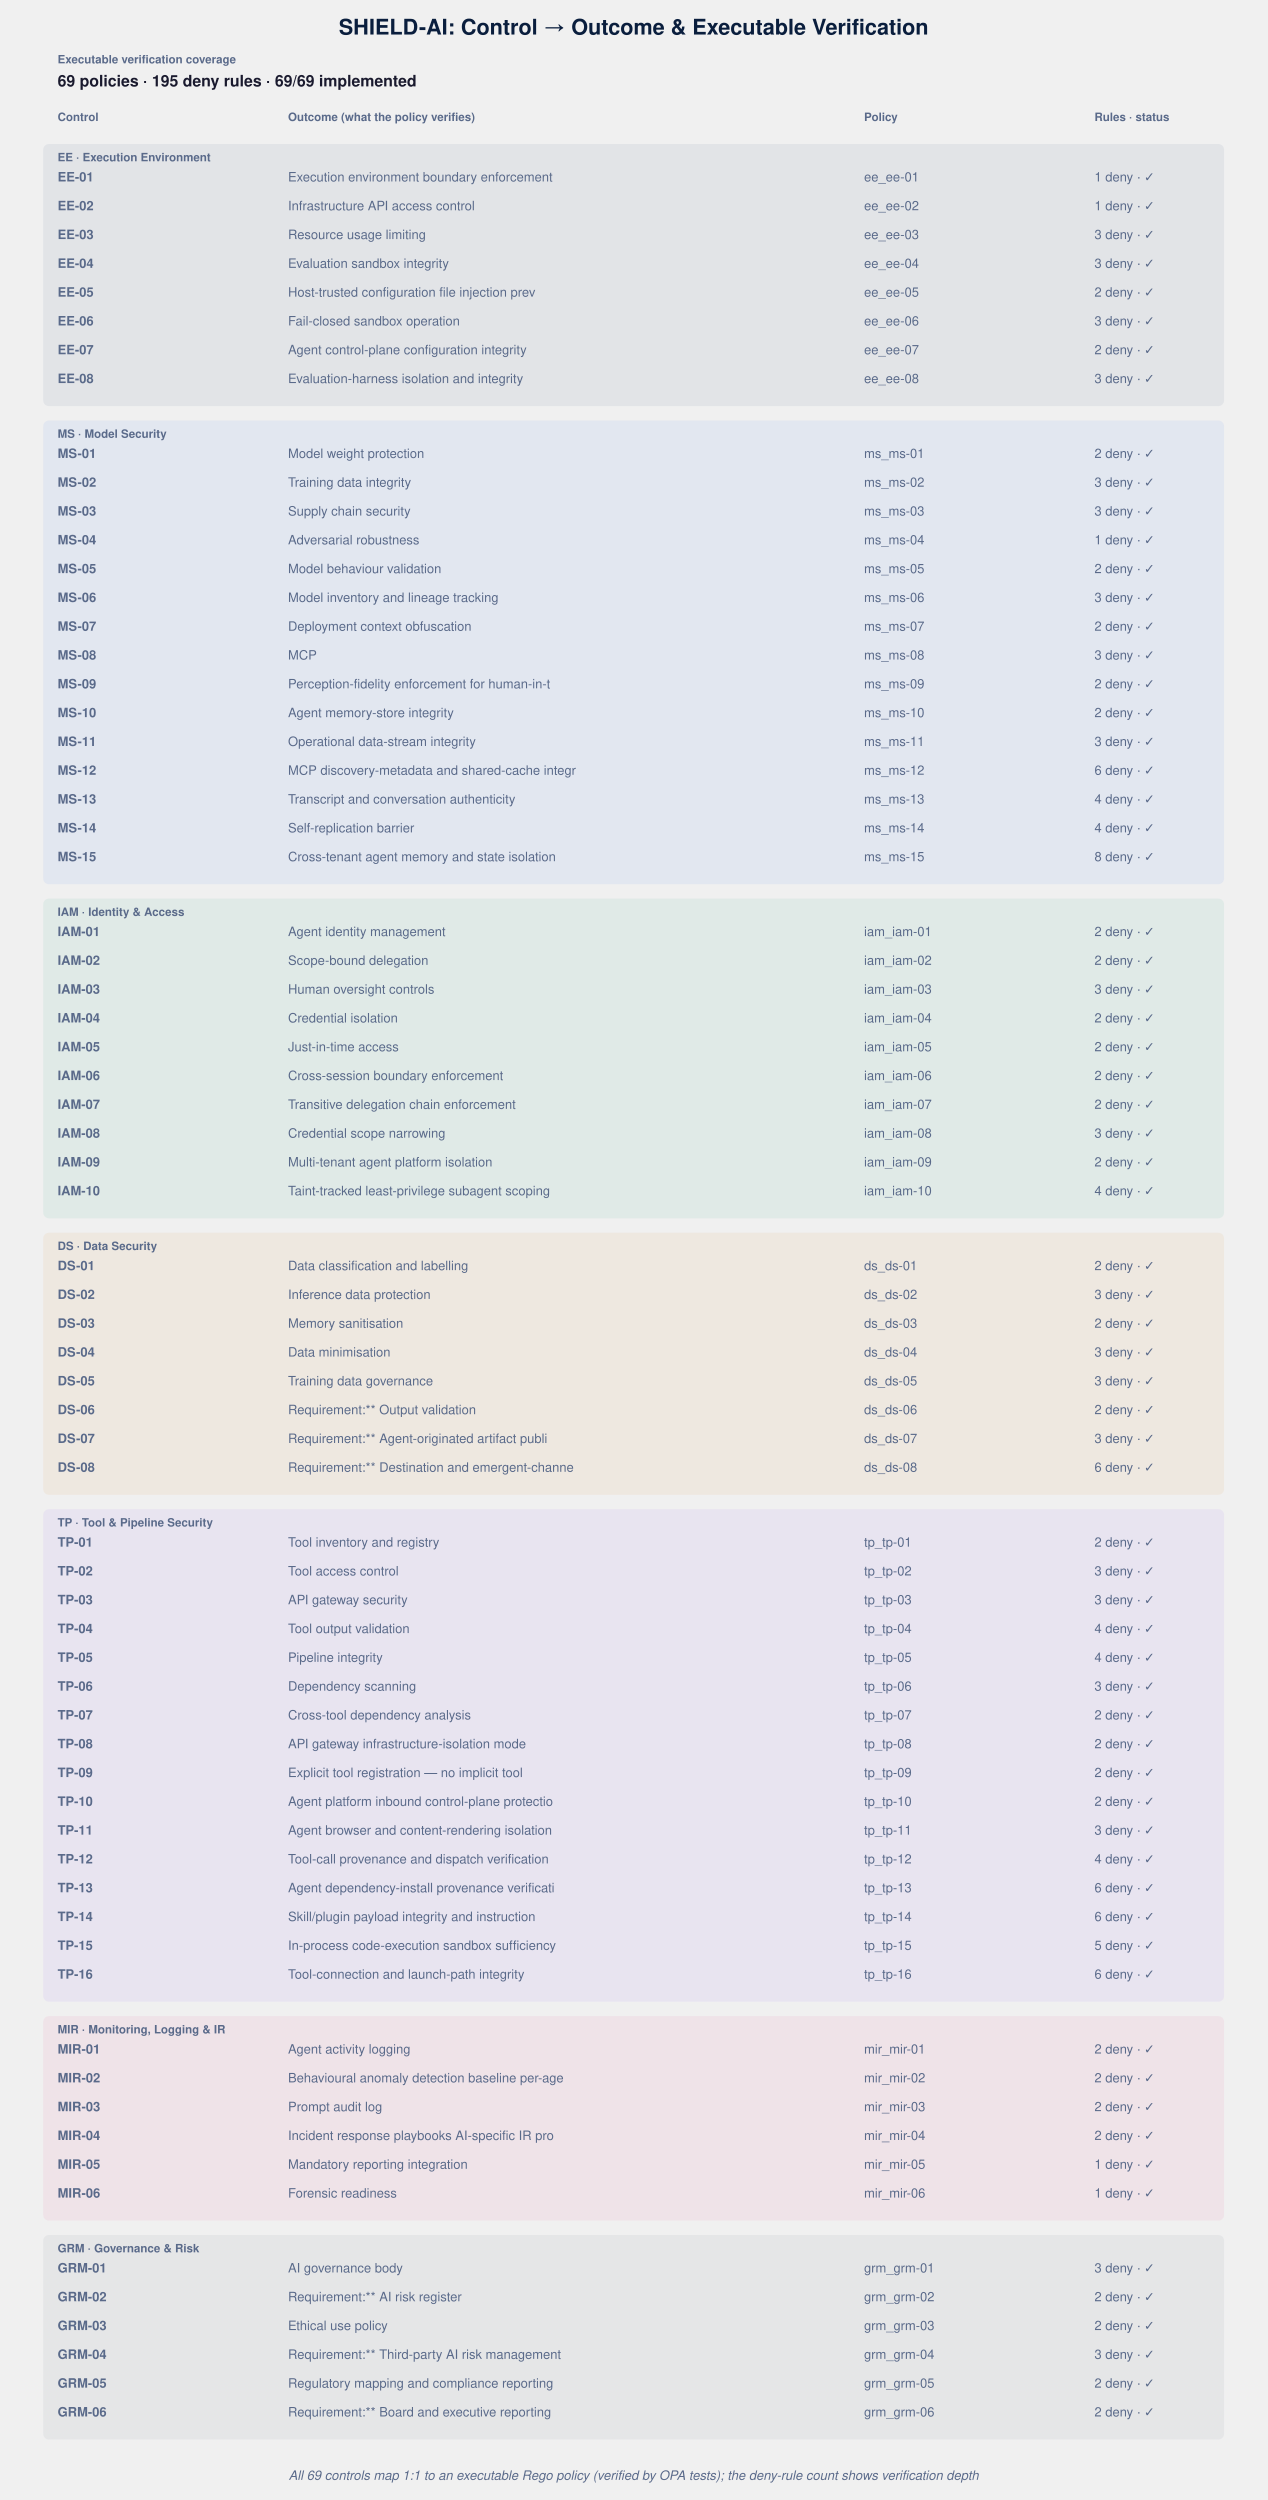
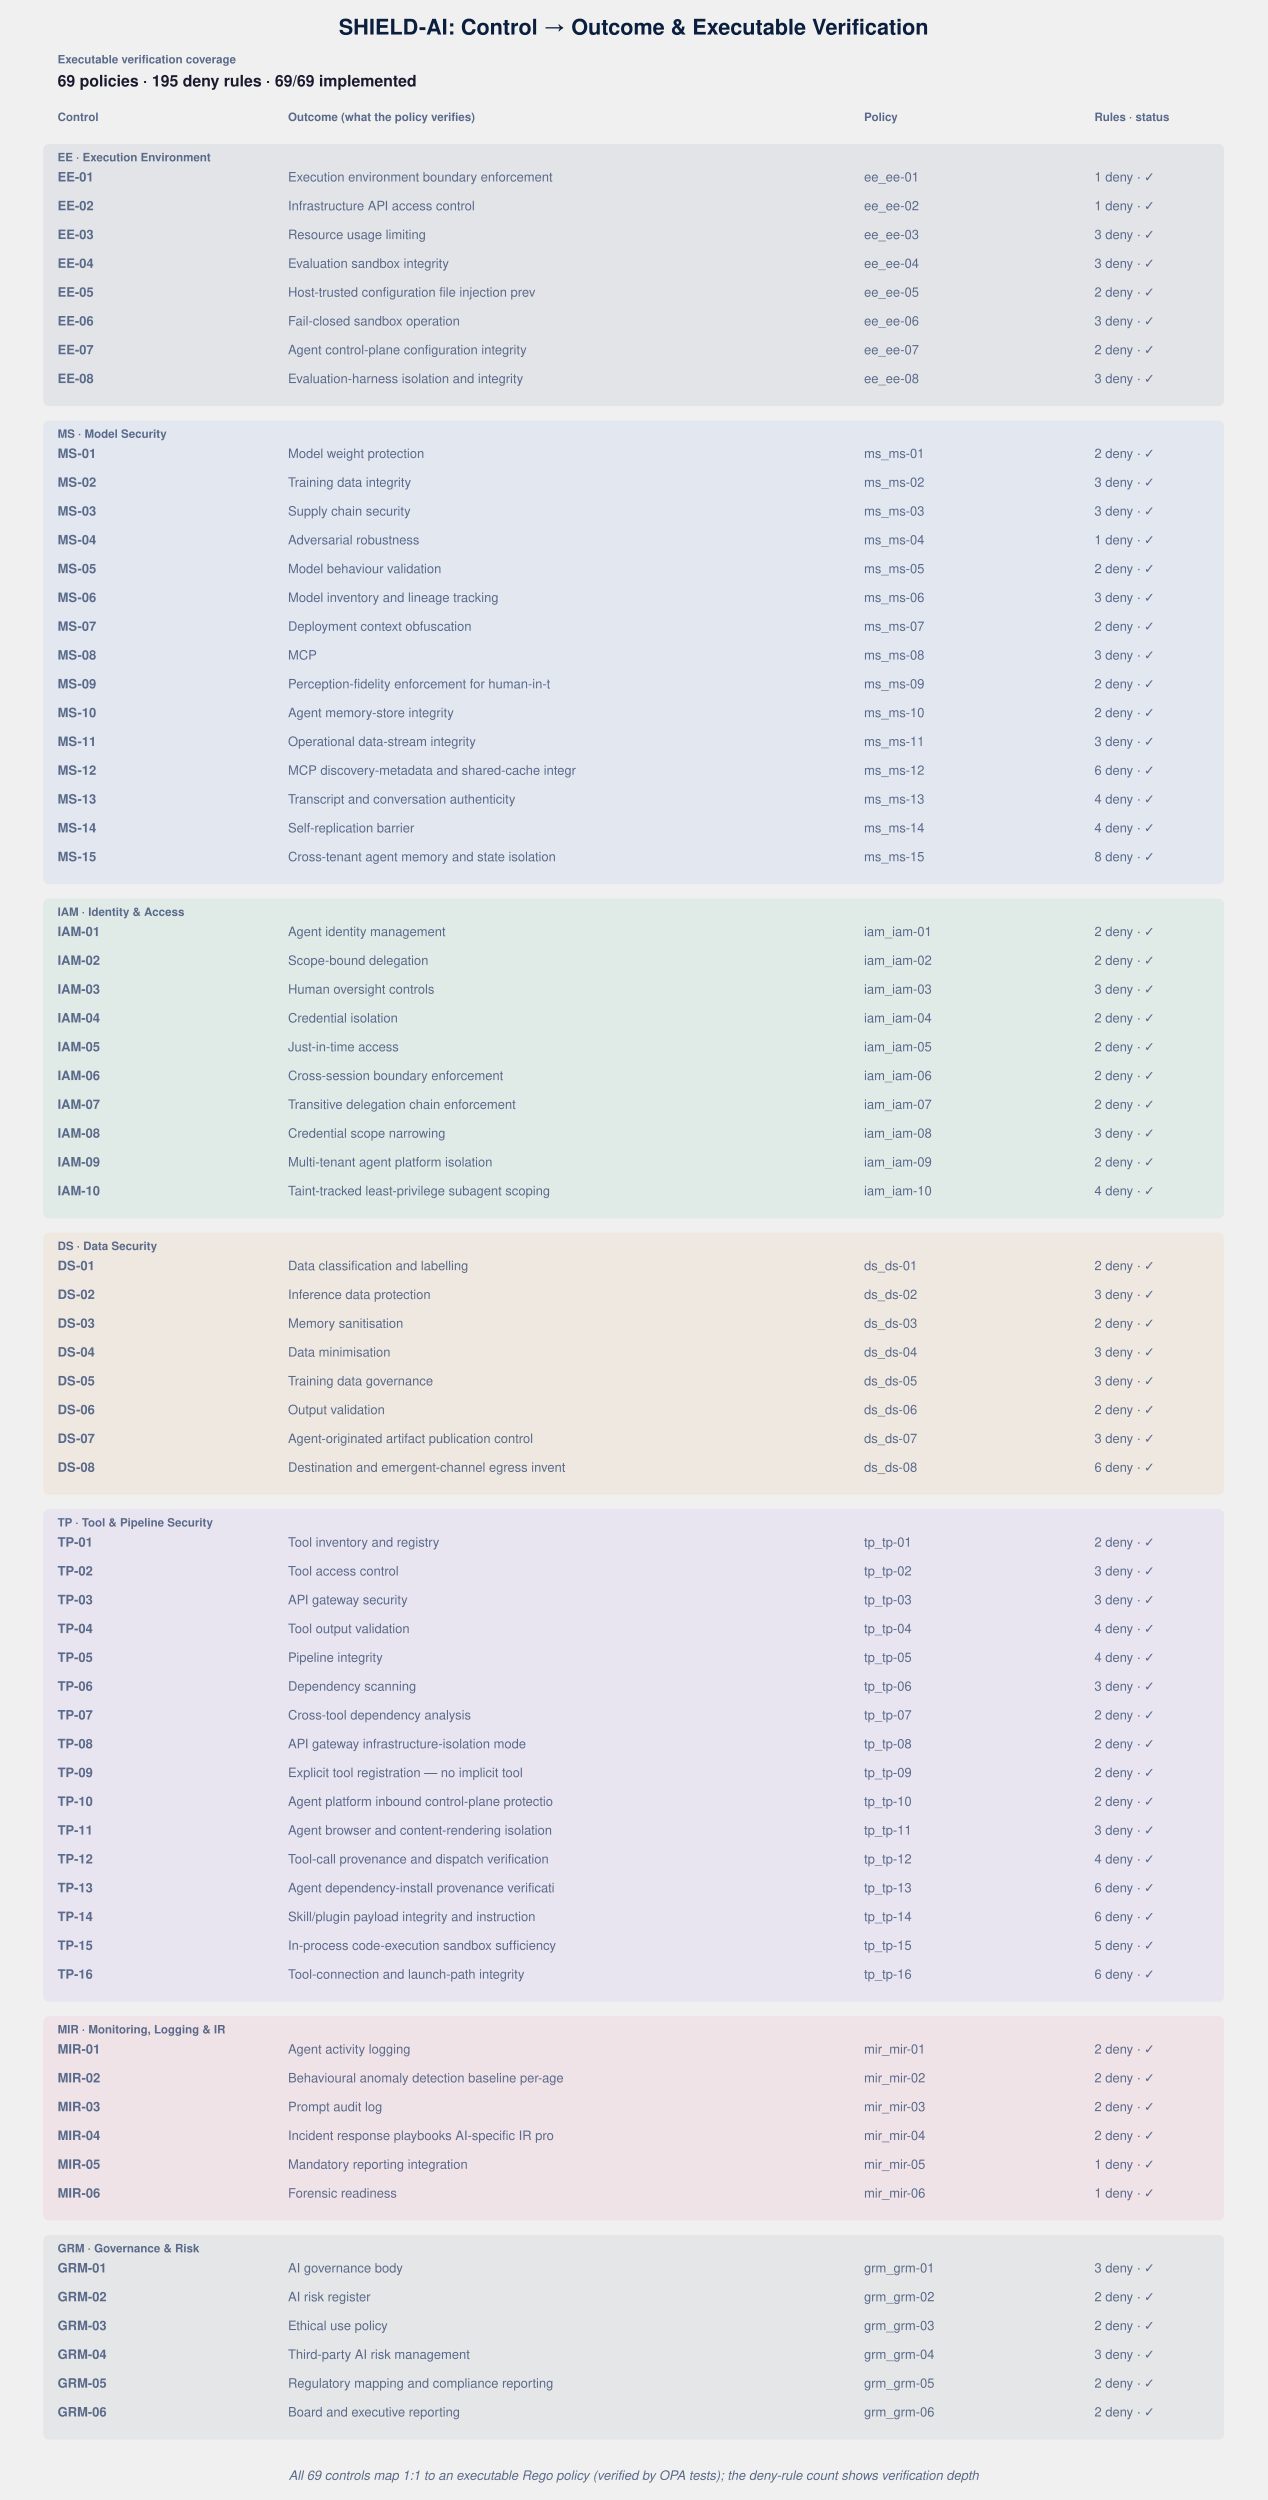
<svg xmlns="http://www.w3.org/2000/svg" viewBox="0 0 880 1736" width="100%" height="100%">
  <style>
    text { font-family: 'Helvetica Neue', Helvetica, Arial, sans-serif; }
    .title { font-size: 15px; font-weight: bold; fill: #0a1e3d; }
    .label { font-size: 11px; fill: #1a1a2e; }
    .sm { font-size: 9px; fill: #5a6a8a; }
    .cap { font-size: 8px; font-weight: bold; text-transform: uppercase; fill: #5a6a8a; }
    .white { fill: #ffffff; }
  </style>
  <text x="440.0" y="24" text-anchor="middle" class="title">SHIELD-AI: Control → Outcome &amp; Executable Verification</text>
  <text x="40" y="44" class="cap">Executable verification coverage</text>
  <text x="40" y="60" class="label" font-weight="bold">69 policies · 195 deny rules · 69/69 implemented</text>
  <text x="40" y="84" class="cap">Control</text>
  <text x="200" y="84" class="cap">Outcome (what the policy verifies)</text>
  <text x="600" y="84" class="cap">Policy</text>
  <text x="760" y="84" class="cap">Rules · status</text>
  <rect x="30" y="100" width="820" height="182" rx="4" fill="#1a3a6b" opacity="0.07" />
  <text x="40" y="112" class="cap" fill="#1a3a6b">EE · Execution Environment</text>
  <text x="40" y="126" class="sm" font-weight="bold" fill="#1a3a6b">EE-01</text>
  <text x="200" y="126" class="sm">Execution environment boundary enforcement</text>
  <text x="600" y="126" class="sm">ee_ee-01</text>
  <text x="760" y="126" class="sm">1 deny · ✓</text>
  <text x="40" y="146" class="sm" font-weight="bold" fill="#1a3a6b">EE-02</text>
  <text x="200" y="146" class="sm">Infrastructure API access control</text>
  <text x="600" y="146" class="sm">ee_ee-02</text>
  <text x="760" y="146" class="sm">1 deny · ✓</text>
  <text x="40" y="166" class="sm" font-weight="bold" fill="#1a3a6b">EE-03</text>
  <text x="200" y="166" class="sm">Resource usage limiting</text>
  <text x="600" y="166" class="sm">ee_ee-03</text>
  <text x="760" y="166" class="sm">3 deny · ✓</text>
  <text x="40" y="186" class="sm" font-weight="bold" fill="#1a3a6b">EE-04</text>
  <text x="200" y="186" class="sm">Evaluation sandbox integrity</text>
  <text x="600" y="186" class="sm">ee_ee-04</text>
  <text x="760" y="186" class="sm">3 deny · ✓</text>
  <text x="40" y="206" class="sm" font-weight="bold" fill="#1a3a6b">EE-05</text>
  <text x="200" y="206" class="sm">Host-trusted configuration file injection prev</text>
  <text x="600" y="206" class="sm">ee_ee-05</text>
  <text x="760" y="206" class="sm">2 deny · ✓</text>
  <text x="40" y="226" class="sm" font-weight="bold" fill="#1a3a6b">EE-06</text>
  <text x="200" y="226" class="sm">Fail-closed sandbox operation</text>
  <text x="600" y="226" class="sm">ee_ee-06</text>
  <text x="760" y="226" class="sm">3 deny · ✓</text>
  <text x="40" y="246" class="sm" font-weight="bold" fill="#1a3a6b">EE-07</text>
  <text x="200" y="246" class="sm">Agent control-plane configuration integrity</text>
  <text x="600" y="246" class="sm">ee_ee-07</text>
  <text x="760" y="246" class="sm">2 deny · ✓</text>
  <text x="40" y="266" class="sm" font-weight="bold" fill="#1a3a6b">EE-08</text>
  <text x="200" y="266" class="sm">Evaluation-harness isolation and integrity</text>
  <text x="600" y="266" class="sm">ee_ee-08</text>
  <text x="760" y="266" class="sm">3 deny · ✓</text>
  <rect x="30" y="292" width="820" height="322" rx="4" fill="#2563eb" opacity="0.07" />
  <text x="40" y="304" class="cap" fill="#2563eb">MS · Model Security</text>
  <text x="40" y="318" class="sm" font-weight="bold" fill="#2563eb">MS-01</text>
  <text x="200" y="318" class="sm">Model weight protection</text>
  <text x="600" y="318" class="sm">ms_ms-01</text>
  <text x="760" y="318" class="sm">2 deny · ✓</text>
  <text x="40" y="338" class="sm" font-weight="bold" fill="#2563eb">MS-02</text>
  <text x="200" y="338" class="sm">Training data integrity</text>
  <text x="600" y="338" class="sm">ms_ms-02</text>
  <text x="760" y="338" class="sm">3 deny · ✓</text>
  <text x="40" y="358" class="sm" font-weight="bold" fill="#2563eb">MS-03</text>
  <text x="200" y="358" class="sm">Supply chain security</text>
  <text x="600" y="358" class="sm">ms_ms-03</text>
  <text x="760" y="358" class="sm">3 deny · ✓</text>
  <text x="40" y="378" class="sm" font-weight="bold" fill="#2563eb">MS-04</text>
  <text x="200" y="378" class="sm">Adversarial robustness</text>
  <text x="600" y="378" class="sm">ms_ms-04</text>
  <text x="760" y="378" class="sm">1 deny · ✓</text>
  <text x="40" y="398" class="sm" font-weight="bold" fill="#2563eb">MS-05</text>
  <text x="200" y="398" class="sm">Model behaviour validation</text>
  <text x="600" y="398" class="sm">ms_ms-05</text>
  <text x="760" y="398" class="sm">2 deny · ✓</text>
  <text x="40" y="418" class="sm" font-weight="bold" fill="#2563eb">MS-06</text>
  <text x="200" y="418" class="sm">Model inventory and lineage tracking</text>
  <text x="600" y="418" class="sm">ms_ms-06</text>
  <text x="760" y="418" class="sm">3 deny · ✓</text>
  <text x="40" y="438" class="sm" font-weight="bold" fill="#2563eb">MS-07</text>
  <text x="200" y="438" class="sm">Deployment context obfuscation</text>
  <text x="600" y="438" class="sm">ms_ms-07</text>
  <text x="760" y="438" class="sm">2 deny · ✓</text>
  <text x="40" y="458" class="sm" font-weight="bold" fill="#2563eb">MS-08</text>
  <text x="200" y="458" class="sm">MCP</text>
  <text x="600" y="458" class="sm">ms_ms-08</text>
  <text x="760" y="458" class="sm">3 deny · ✓</text>
  <text x="40" y="478" class="sm" font-weight="bold" fill="#2563eb">MS-09</text>
  <text x="200" y="478" class="sm">Perception-fidelity enforcement for human-in-t</text>
  <text x="600" y="478" class="sm">ms_ms-09</text>
  <text x="760" y="478" class="sm">2 deny · ✓</text>
  <text x="40" y="498" class="sm" font-weight="bold" fill="#2563eb">MS-10</text>
  <text x="200" y="498" class="sm">Agent memory-store integrity</text>
  <text x="600" y="498" class="sm">ms_ms-10</text>
  <text x="760" y="498" class="sm">2 deny · ✓</text>
  <text x="40" y="518" class="sm" font-weight="bold" fill="#2563eb">MS-11</text>
  <text x="200" y="518" class="sm">Operational data-stream integrity</text>
  <text x="600" y="518" class="sm">ms_ms-11</text>
  <text x="760" y="518" class="sm">3 deny · ✓</text>
  <text x="40" y="538" class="sm" font-weight="bold" fill="#2563eb">MS-12</text>
  <text x="200" y="538" class="sm">MCP discovery-metadata and shared-cache integr</text>
  <text x="600" y="538" class="sm">ms_ms-12</text>
  <text x="760" y="538" class="sm">6 deny · ✓</text>
  <text x="40" y="558" class="sm" font-weight="bold" fill="#2563eb">MS-13</text>
  <text x="200" y="558" class="sm">Transcript and conversation authenticity</text>
  <text x="600" y="558" class="sm">ms_ms-13</text>
  <text x="760" y="558" class="sm">4 deny · ✓</text>
  <text x="40" y="578" class="sm" font-weight="bold" fill="#2563eb">MS-14</text>
  <text x="200" y="578" class="sm">Self-replication barrier</text>
  <text x="600" y="578" class="sm">ms_ms-14</text>
  <text x="760" y="578" class="sm">4 deny · ✓</text>
  <text x="40" y="598" class="sm" font-weight="bold" fill="#2563eb">MS-15</text>
  <text x="200" y="598" class="sm">Cross-tenant agent memory and state isolation</text>
  <text x="600" y="598" class="sm">ms_ms-15</text>
  <text x="760" y="598" class="sm">8 deny · ✓</text>
  <rect x="30" y="624" width="820" height="222" rx="4" fill="#059669" opacity="0.07" />
  <text x="40" y="636" class="cap" fill="#059669">IAM · Identity &amp; Access</text>
  <text x="40" y="650" class="sm" font-weight="bold" fill="#059669">IAM-01</text>
  <text x="200" y="650" class="sm">Agent identity management</text>
  <text x="600" y="650" class="sm">iam_iam-01</text>
  <text x="760" y="650" class="sm">2 deny · ✓</text>
  <text x="40" y="670" class="sm" font-weight="bold" fill="#059669">IAM-02</text>
  <text x="200" y="670" class="sm">Scope-bound delegation</text>
  <text x="600" y="670" class="sm">iam_iam-02</text>
  <text x="760" y="670" class="sm">2 deny · ✓</text>
  <text x="40" y="690" class="sm" font-weight="bold" fill="#059669">IAM-03</text>
  <text x="200" y="690" class="sm">Human oversight controls</text>
  <text x="600" y="690" class="sm">iam_iam-03</text>
  <text x="760" y="690" class="sm">3 deny · ✓</text>
  <text x="40" y="710" class="sm" font-weight="bold" fill="#059669">IAM-04</text>
  <text x="200" y="710" class="sm">Credential isolation</text>
  <text x="600" y="710" class="sm">iam_iam-04</text>
  <text x="760" y="710" class="sm">2 deny · ✓</text>
  <text x="40" y="730" class="sm" font-weight="bold" fill="#059669">IAM-05</text>
  <text x="200" y="730" class="sm">Just-in-time access</text>
  <text x="600" y="730" class="sm">iam_iam-05</text>
  <text x="760" y="730" class="sm">2 deny · ✓</text>
  <text x="40" y="750" class="sm" font-weight="bold" fill="#059669">IAM-06</text>
  <text x="200" y="750" class="sm">Cross-session boundary enforcement</text>
  <text x="600" y="750" class="sm">iam_iam-06</text>
  <text x="760" y="750" class="sm">2 deny · ✓</text>
  <text x="40" y="770" class="sm" font-weight="bold" fill="#059669">IAM-07</text>
  <text x="200" y="770" class="sm">Transitive delegation chain enforcement</text>
  <text x="600" y="770" class="sm">iam_iam-07</text>
  <text x="760" y="770" class="sm">2 deny · ✓</text>
  <text x="40" y="790" class="sm" font-weight="bold" fill="#059669">IAM-08</text>
  <text x="200" y="790" class="sm">Credential scope narrowing</text>
  <text x="600" y="790" class="sm">iam_iam-08</text>
  <text x="760" y="790" class="sm">3 deny · ✓</text>
  <text x="40" y="810" class="sm" font-weight="bold" fill="#059669">IAM-09</text>
  <text x="200" y="810" class="sm">Multi-tenant agent platform isolation</text>
  <text x="600" y="810" class="sm">iam_iam-09</text>
  <text x="760" y="810" class="sm">2 deny · ✓</text>
  <text x="40" y="830" class="sm" font-weight="bold" fill="#059669">IAM-10</text>
  <text x="200" y="830" class="sm">Taint-tracked least-privilege subagent scoping</text>
  <text x="600" y="830" class="sm">iam_iam-10</text>
  <text x="760" y="830" class="sm">4 deny · ✓</text>
  <rect x="30" y="856" width="820" height="182" rx="4" fill="#d97706" opacity="0.07" />
  <text x="40" y="868" class="cap" fill="#d97706">DS · Data Security</text>
  <text x="40" y="882" class="sm" font-weight="bold" fill="#d97706">DS-01</text>
  <text x="200" y="882" class="sm">Data classification and labelling</text>
  <text x="600" y="882" class="sm">ds_ds-01</text>
  <text x="760" y="882" class="sm">2 deny · ✓</text>
  <text x="40" y="902" class="sm" font-weight="bold" fill="#d97706">DS-02</text>
  <text x="200" y="902" class="sm">Inference data protection</text>
  <text x="600" y="902" class="sm">ds_ds-02</text>
  <text x="760" y="902" class="sm">3 deny · ✓</text>
  <text x="40" y="922" class="sm" font-weight="bold" fill="#d97706">DS-03</text>
  <text x="200" y="922" class="sm">Memory sanitisation</text>
  <text x="600" y="922" class="sm">ds_ds-03</text>
  <text x="760" y="922" class="sm">2 deny · ✓</text>
  <text x="40" y="942" class="sm" font-weight="bold" fill="#d97706">DS-04</text>
  <text x="200" y="942" class="sm">Data minimisation</text>
  <text x="600" y="942" class="sm">ds_ds-04</text>
  <text x="760" y="942" class="sm">3 deny · ✓</text>
  <text x="40" y="962" class="sm" font-weight="bold" fill="#d97706">DS-05</text>
  <text x="200" y="962" class="sm">Training data governance</text>
  <text x="600" y="962" class="sm">ds_ds-05</text>
  <text x="760" y="962" class="sm">3 deny · ✓</text>
  <text x="40" y="982" class="sm" font-weight="bold" fill="#d97706">DS-06</text>
-   <text x="200" y="982" class="sm">Requirement:** Output validation</text>
+   <text x="200" y="982" class="sm">Output validation</text>
  <text x="600" y="982" class="sm">ds_ds-06</text>
  <text x="760" y="982" class="sm">2 deny · ✓</text>
  <text x="40" y="1002" class="sm" font-weight="bold" fill="#d97706">DS-07</text>
-   <text x="200" y="1002" class="sm">Requirement:** Agent-originated artifact publi</text>
+   <text x="200" y="1002" class="sm">Agent-originated artifact publication control</text>
  <text x="600" y="1002" class="sm">ds_ds-07</text>
  <text x="760" y="1002" class="sm">3 deny · ✓</text>
  <text x="40" y="1022" class="sm" font-weight="bold" fill="#d97706">DS-08</text>
-   <text x="200" y="1022" class="sm">Requirement:** Destination and emergent-channe</text>
+   <text x="200" y="1022" class="sm">Destination and emergent-channel egress invent</text>
  <text x="600" y="1022" class="sm">ds_ds-08</text>
  <text x="760" y="1022" class="sm">6 deny · ✓</text>
  <rect x="30" y="1048" width="820" height="342" rx="4" fill="#7c3aed" opacity="0.07" />
  <text x="40" y="1060" class="cap" fill="#7c3aed">TP · Tool &amp; Pipeline Security</text>
  <text x="40" y="1074" class="sm" font-weight="bold" fill="#7c3aed">TP-01</text>
  <text x="200" y="1074" class="sm">Tool inventory and registry</text>
  <text x="600" y="1074" class="sm">tp_tp-01</text>
  <text x="760" y="1074" class="sm">2 deny · ✓</text>
  <text x="40" y="1094" class="sm" font-weight="bold" fill="#7c3aed">TP-02</text>
  <text x="200" y="1094" class="sm">Tool access control</text>
  <text x="600" y="1094" class="sm">tp_tp-02</text>
  <text x="760" y="1094" class="sm">3 deny · ✓</text>
  <text x="40" y="1114" class="sm" font-weight="bold" fill="#7c3aed">TP-03</text>
  <text x="200" y="1114" class="sm">API gateway security</text>
  <text x="600" y="1114" class="sm">tp_tp-03</text>
  <text x="760" y="1114" class="sm">3 deny · ✓</text>
  <text x="40" y="1134" class="sm" font-weight="bold" fill="#7c3aed">TP-04</text>
  <text x="200" y="1134" class="sm">Tool output validation</text>
  <text x="600" y="1134" class="sm">tp_tp-04</text>
  <text x="760" y="1134" class="sm">4 deny · ✓</text>
  <text x="40" y="1154" class="sm" font-weight="bold" fill="#7c3aed">TP-05</text>
  <text x="200" y="1154" class="sm">Pipeline integrity</text>
  <text x="600" y="1154" class="sm">tp_tp-05</text>
  <text x="760" y="1154" class="sm">4 deny · ✓</text>
  <text x="40" y="1174" class="sm" font-weight="bold" fill="#7c3aed">TP-06</text>
  <text x="200" y="1174" class="sm">Dependency scanning</text>
  <text x="600" y="1174" class="sm">tp_tp-06</text>
  <text x="760" y="1174" class="sm">3 deny · ✓</text>
  <text x="40" y="1194" class="sm" font-weight="bold" fill="#7c3aed">TP-07</text>
  <text x="200" y="1194" class="sm">Cross-tool dependency analysis</text>
  <text x="600" y="1194" class="sm">tp_tp-07</text>
  <text x="760" y="1194" class="sm">2 deny · ✓</text>
  <text x="40" y="1214" class="sm" font-weight="bold" fill="#7c3aed">TP-08</text>
  <text x="200" y="1214" class="sm">API gateway infrastructure-isolation mode</text>
  <text x="600" y="1214" class="sm">tp_tp-08</text>
  <text x="760" y="1214" class="sm">2 deny · ✓</text>
  <text x="40" y="1234" class="sm" font-weight="bold" fill="#7c3aed">TP-09</text>
  <text x="200" y="1234" class="sm">Explicit tool registration — no implicit tool </text>
  <text x="600" y="1234" class="sm">tp_tp-09</text>
  <text x="760" y="1234" class="sm">2 deny · ✓</text>
  <text x="40" y="1254" class="sm" font-weight="bold" fill="#7c3aed">TP-10</text>
  <text x="200" y="1254" class="sm">Agent platform inbound control-plane protectio</text>
  <text x="600" y="1254" class="sm">tp_tp-10</text>
  <text x="760" y="1254" class="sm">2 deny · ✓</text>
  <text x="40" y="1274" class="sm" font-weight="bold" fill="#7c3aed">TP-11</text>
  <text x="200" y="1274" class="sm">Agent browser and content-rendering isolation</text>
  <text x="600" y="1274" class="sm">tp_tp-11</text>
  <text x="760" y="1274" class="sm">3 deny · ✓</text>
  <text x="40" y="1294" class="sm" font-weight="bold" fill="#7c3aed">TP-12</text>
  <text x="200" y="1294" class="sm">Tool-call provenance and dispatch verification</text>
  <text x="600" y="1294" class="sm">tp_tp-12</text>
  <text x="760" y="1294" class="sm">4 deny · ✓</text>
  <text x="40" y="1314" class="sm" font-weight="bold" fill="#7c3aed">TP-13</text>
  <text x="200" y="1314" class="sm">Agent dependency-install provenance verificati</text>
  <text x="600" y="1314" class="sm">tp_tp-13</text>
  <text x="760" y="1314" class="sm">6 deny · ✓</text>
  <text x="40" y="1334" class="sm" font-weight="bold" fill="#7c3aed">TP-14</text>
  <text x="200" y="1334" class="sm">Skill/plugin payload integrity and instruction</text>
  <text x="600" y="1334" class="sm">tp_tp-14</text>
  <text x="760" y="1334" class="sm">6 deny · ✓</text>
  <text x="40" y="1354" class="sm" font-weight="bold" fill="#7c3aed">TP-15</text>
  <text x="200" y="1354" class="sm">In-process code-execution sandbox sufficiency</text>
  <text x="600" y="1354" class="sm">tp_tp-15</text>
  <text x="760" y="1354" class="sm">5 deny · ✓</text>
  <text x="40" y="1374" class="sm" font-weight="bold" fill="#7c3aed">TP-16</text>
  <text x="200" y="1374" class="sm">Tool-connection and launch-path integrity</text>
  <text x="600" y="1374" class="sm">tp_tp-16</text>
  <text x="760" y="1374" class="sm">6 deny · ✓</text>
  <rect x="30" y="1400" width="820" height="142" rx="4" fill="#db2777" opacity="0.07" />
  <text x="40" y="1412" class="cap" fill="#db2777">MIR · Monitoring, Logging &amp; IR</text>
  <text x="40" y="1426" class="sm" font-weight="bold" fill="#db2777">MIR-01</text>
  <text x="200" y="1426" class="sm">Agent activity logging</text>
  <text x="600" y="1426" class="sm">mir_mir-01</text>
  <text x="760" y="1426" class="sm">2 deny · ✓</text>
  <text x="40" y="1446" class="sm" font-weight="bold" fill="#db2777">MIR-02</text>
  <text x="200" y="1446" class="sm">Behavioural anomaly detection baseline per-age</text>
  <text x="600" y="1446" class="sm">mir_mir-02</text>
  <text x="760" y="1446" class="sm">2 deny · ✓</text>
  <text x="40" y="1466" class="sm" font-weight="bold" fill="#db2777">MIR-03</text>
  <text x="200" y="1466" class="sm">Prompt audit log</text>
  <text x="600" y="1466" class="sm">mir_mir-03</text>
  <text x="760" y="1466" class="sm">2 deny · ✓</text>
  <text x="40" y="1486" class="sm" font-weight="bold" fill="#db2777">MIR-04</text>
  <text x="200" y="1486" class="sm">Incident response playbooks AI-specific IR pro</text>
  <text x="600" y="1486" class="sm">mir_mir-04</text>
  <text x="760" y="1486" class="sm">2 deny · ✓</text>
  <text x="40" y="1506" class="sm" font-weight="bold" fill="#db2777">MIR-05</text>
  <text x="200" y="1506" class="sm">Mandatory reporting integration</text>
  <text x="600" y="1506" class="sm">mir_mir-05</text>
  <text x="760" y="1506" class="sm">1 deny · ✓</text>
  <text x="40" y="1526" class="sm" font-weight="bold" fill="#db2777">MIR-06</text>
  <text x="200" y="1526" class="sm">Forensic readiness</text>
  <text x="600" y="1526" class="sm">mir_mir-06</text>
  <text x="760" y="1526" class="sm">1 deny · ✓</text>
  <rect x="30" y="1552" width="820" height="142" rx="4" fill="#475569" opacity="0.07" />
  <text x="40" y="1564" class="cap" fill="#475569">GRM · Governance &amp; Risk</text>
  <text x="40" y="1578" class="sm" font-weight="bold" fill="#475569">GRM-01</text>
  <text x="200" y="1578" class="sm">AI governance body</text>
  <text x="600" y="1578" class="sm">grm_grm-01</text>
  <text x="760" y="1578" class="sm">3 deny · ✓</text>
  <text x="40" y="1598" class="sm" font-weight="bold" fill="#475569">GRM-02</text>
-   <text x="200" y="1598" class="sm">Requirement:** AI risk register</text>
+   <text x="200" y="1598" class="sm">AI risk register</text>
  <text x="600" y="1598" class="sm">grm_grm-02</text>
  <text x="760" y="1598" class="sm">2 deny · ✓</text>
  <text x="40" y="1618" class="sm" font-weight="bold" fill="#475569">GRM-03</text>
  <text x="200" y="1618" class="sm">Ethical use policy</text>
  <text x="600" y="1618" class="sm">grm_grm-03</text>
  <text x="760" y="1618" class="sm">2 deny · ✓</text>
  <text x="40" y="1638" class="sm" font-weight="bold" fill="#475569">GRM-04</text>
-   <text x="200" y="1638" class="sm">Requirement:** Third-party AI risk management</text>
+   <text x="200" y="1638" class="sm">Third-party AI risk management</text>
  <text x="600" y="1638" class="sm">grm_grm-04</text>
  <text x="760" y="1638" class="sm">3 deny · ✓</text>
  <text x="40" y="1658" class="sm" font-weight="bold" fill="#475569">GRM-05</text>
  <text x="200" y="1658" class="sm">Regulatory mapping and compliance reporting</text>
  <text x="600" y="1658" class="sm">grm_grm-05</text>
  <text x="760" y="1658" class="sm">2 deny · ✓</text>
  <text x="40" y="1678" class="sm" font-weight="bold" fill="#475569">GRM-06</text>
-   <text x="200" y="1678" class="sm">Requirement:** Board and executive reporting</text>
+   <text x="200" y="1678" class="sm">Board and executive reporting</text>
  <text x="600" y="1678" class="sm">grm_grm-06</text>
  <text x="760" y="1678" class="sm">2 deny · ✓</text>
  <text x="440.0" y="1722" text-anchor="middle" class="sm" font-style="italic">All 69 controls map 1:1 to an executable Rego policy (verified by OPA tests); the deny-rule count shows verification depth</text>
</svg>
